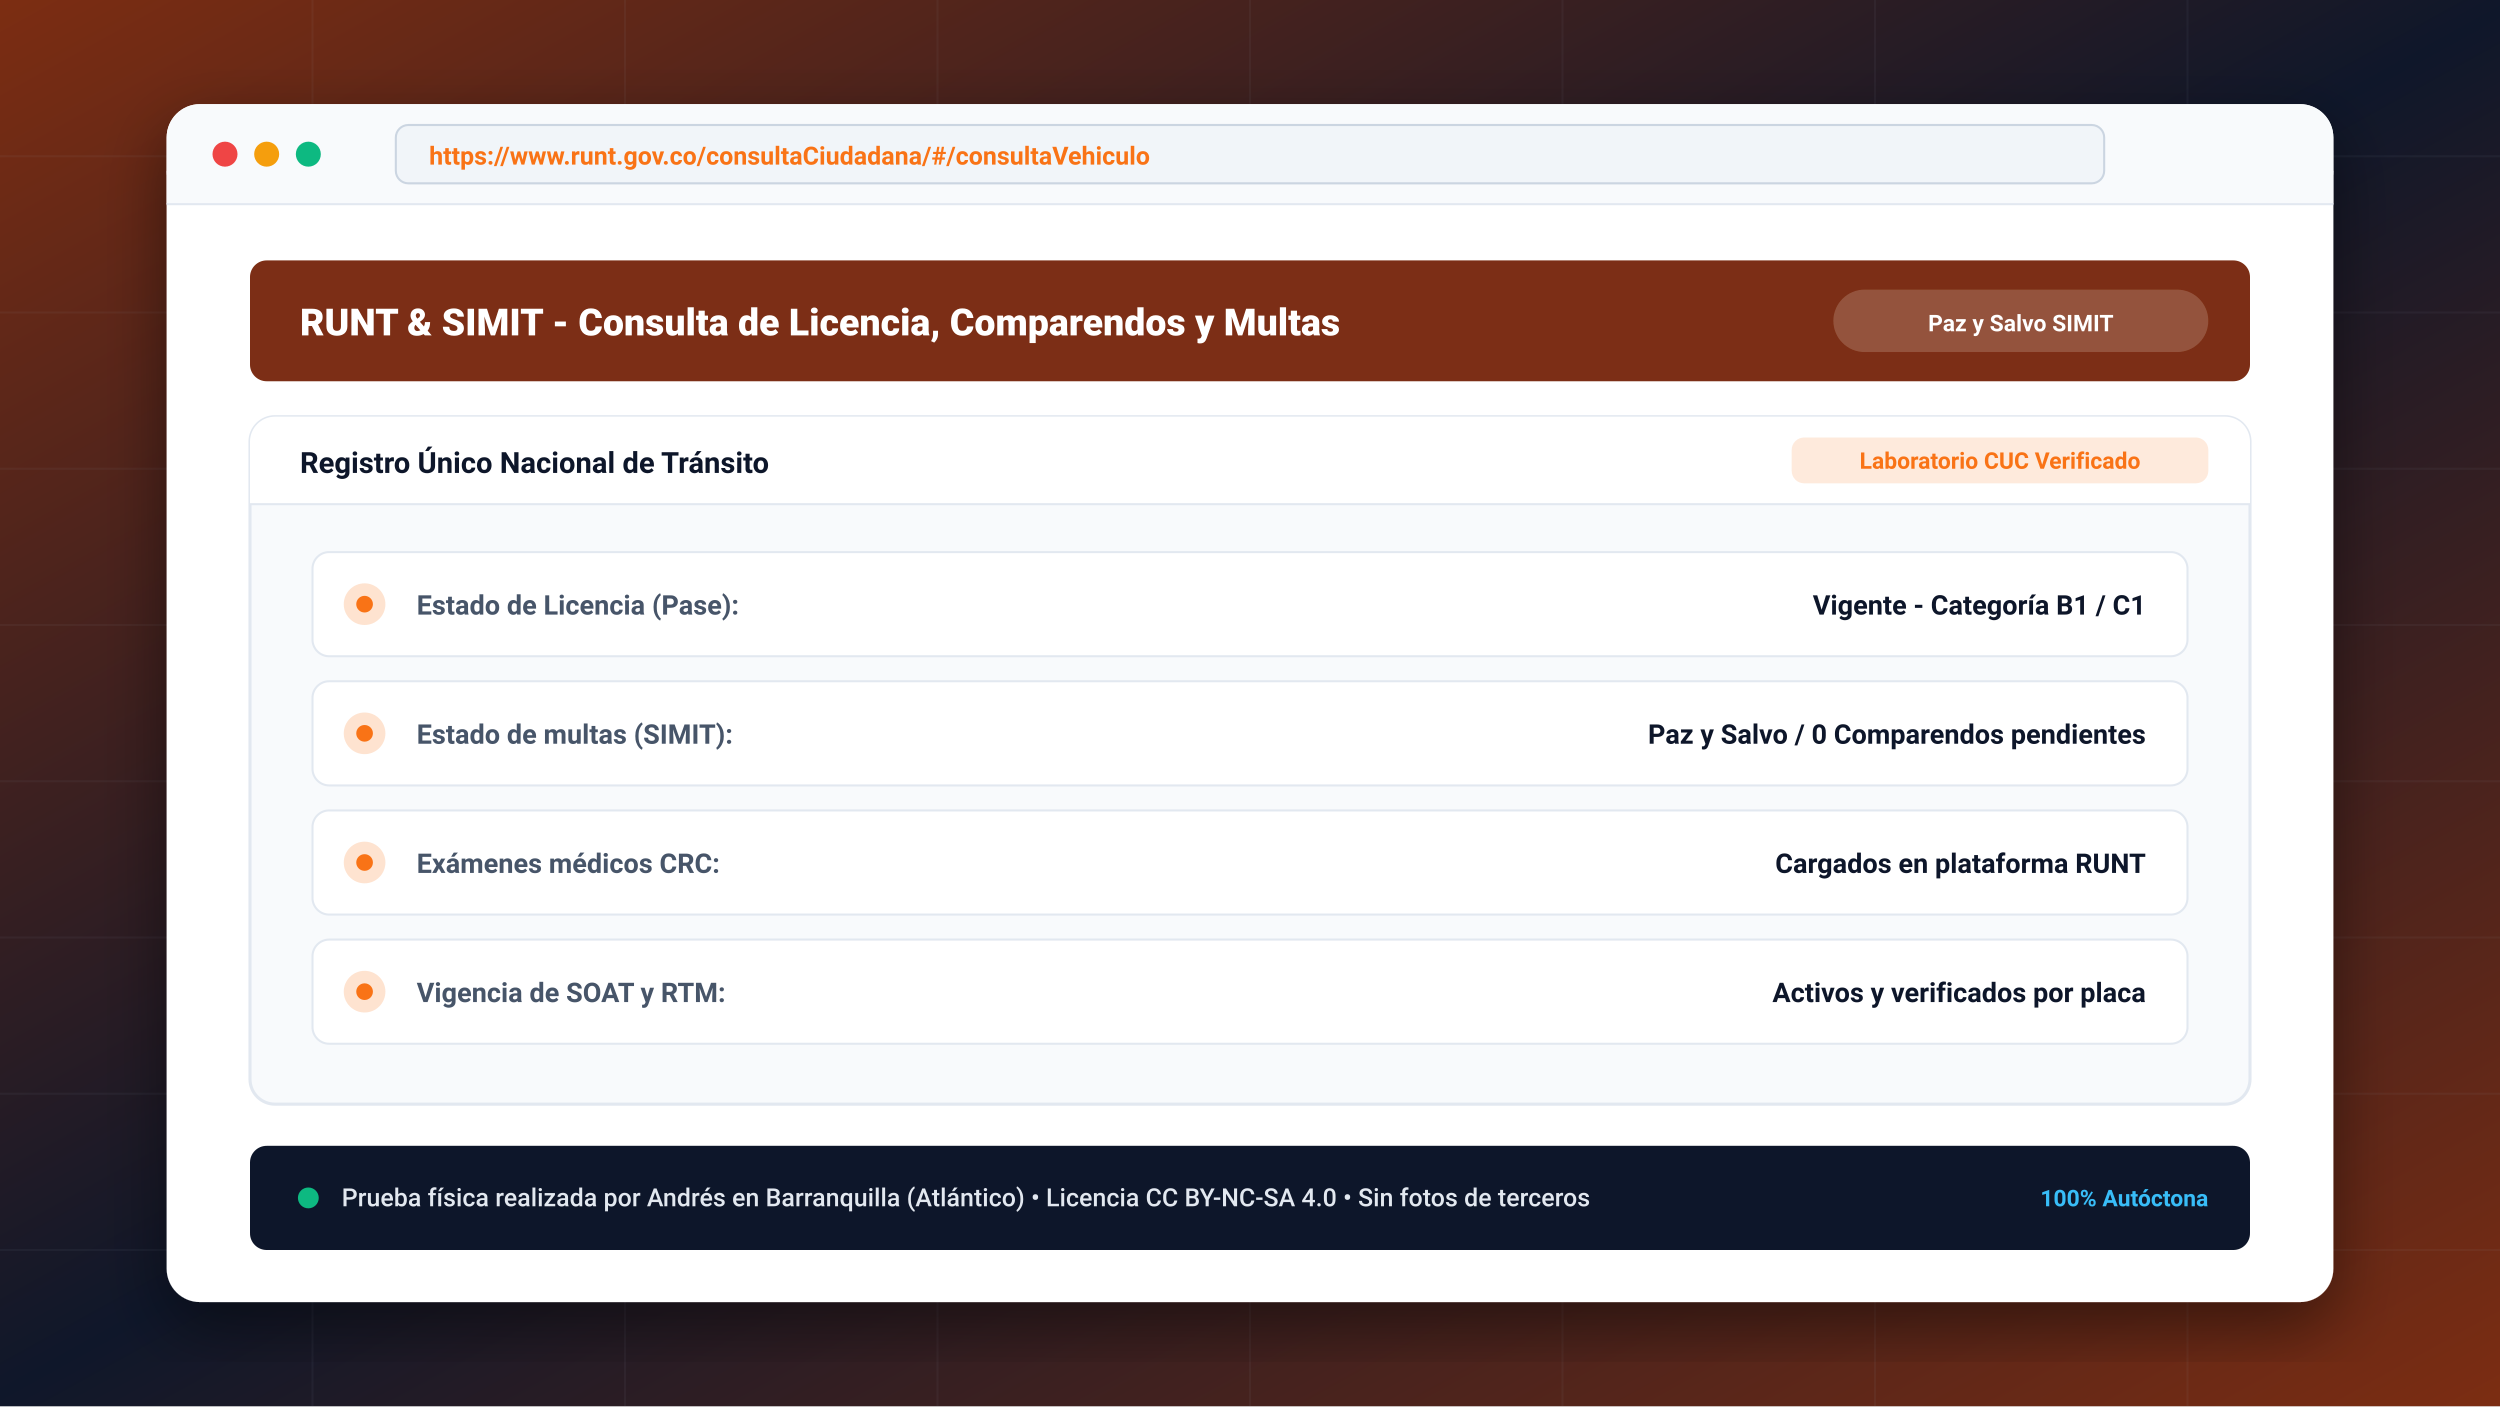
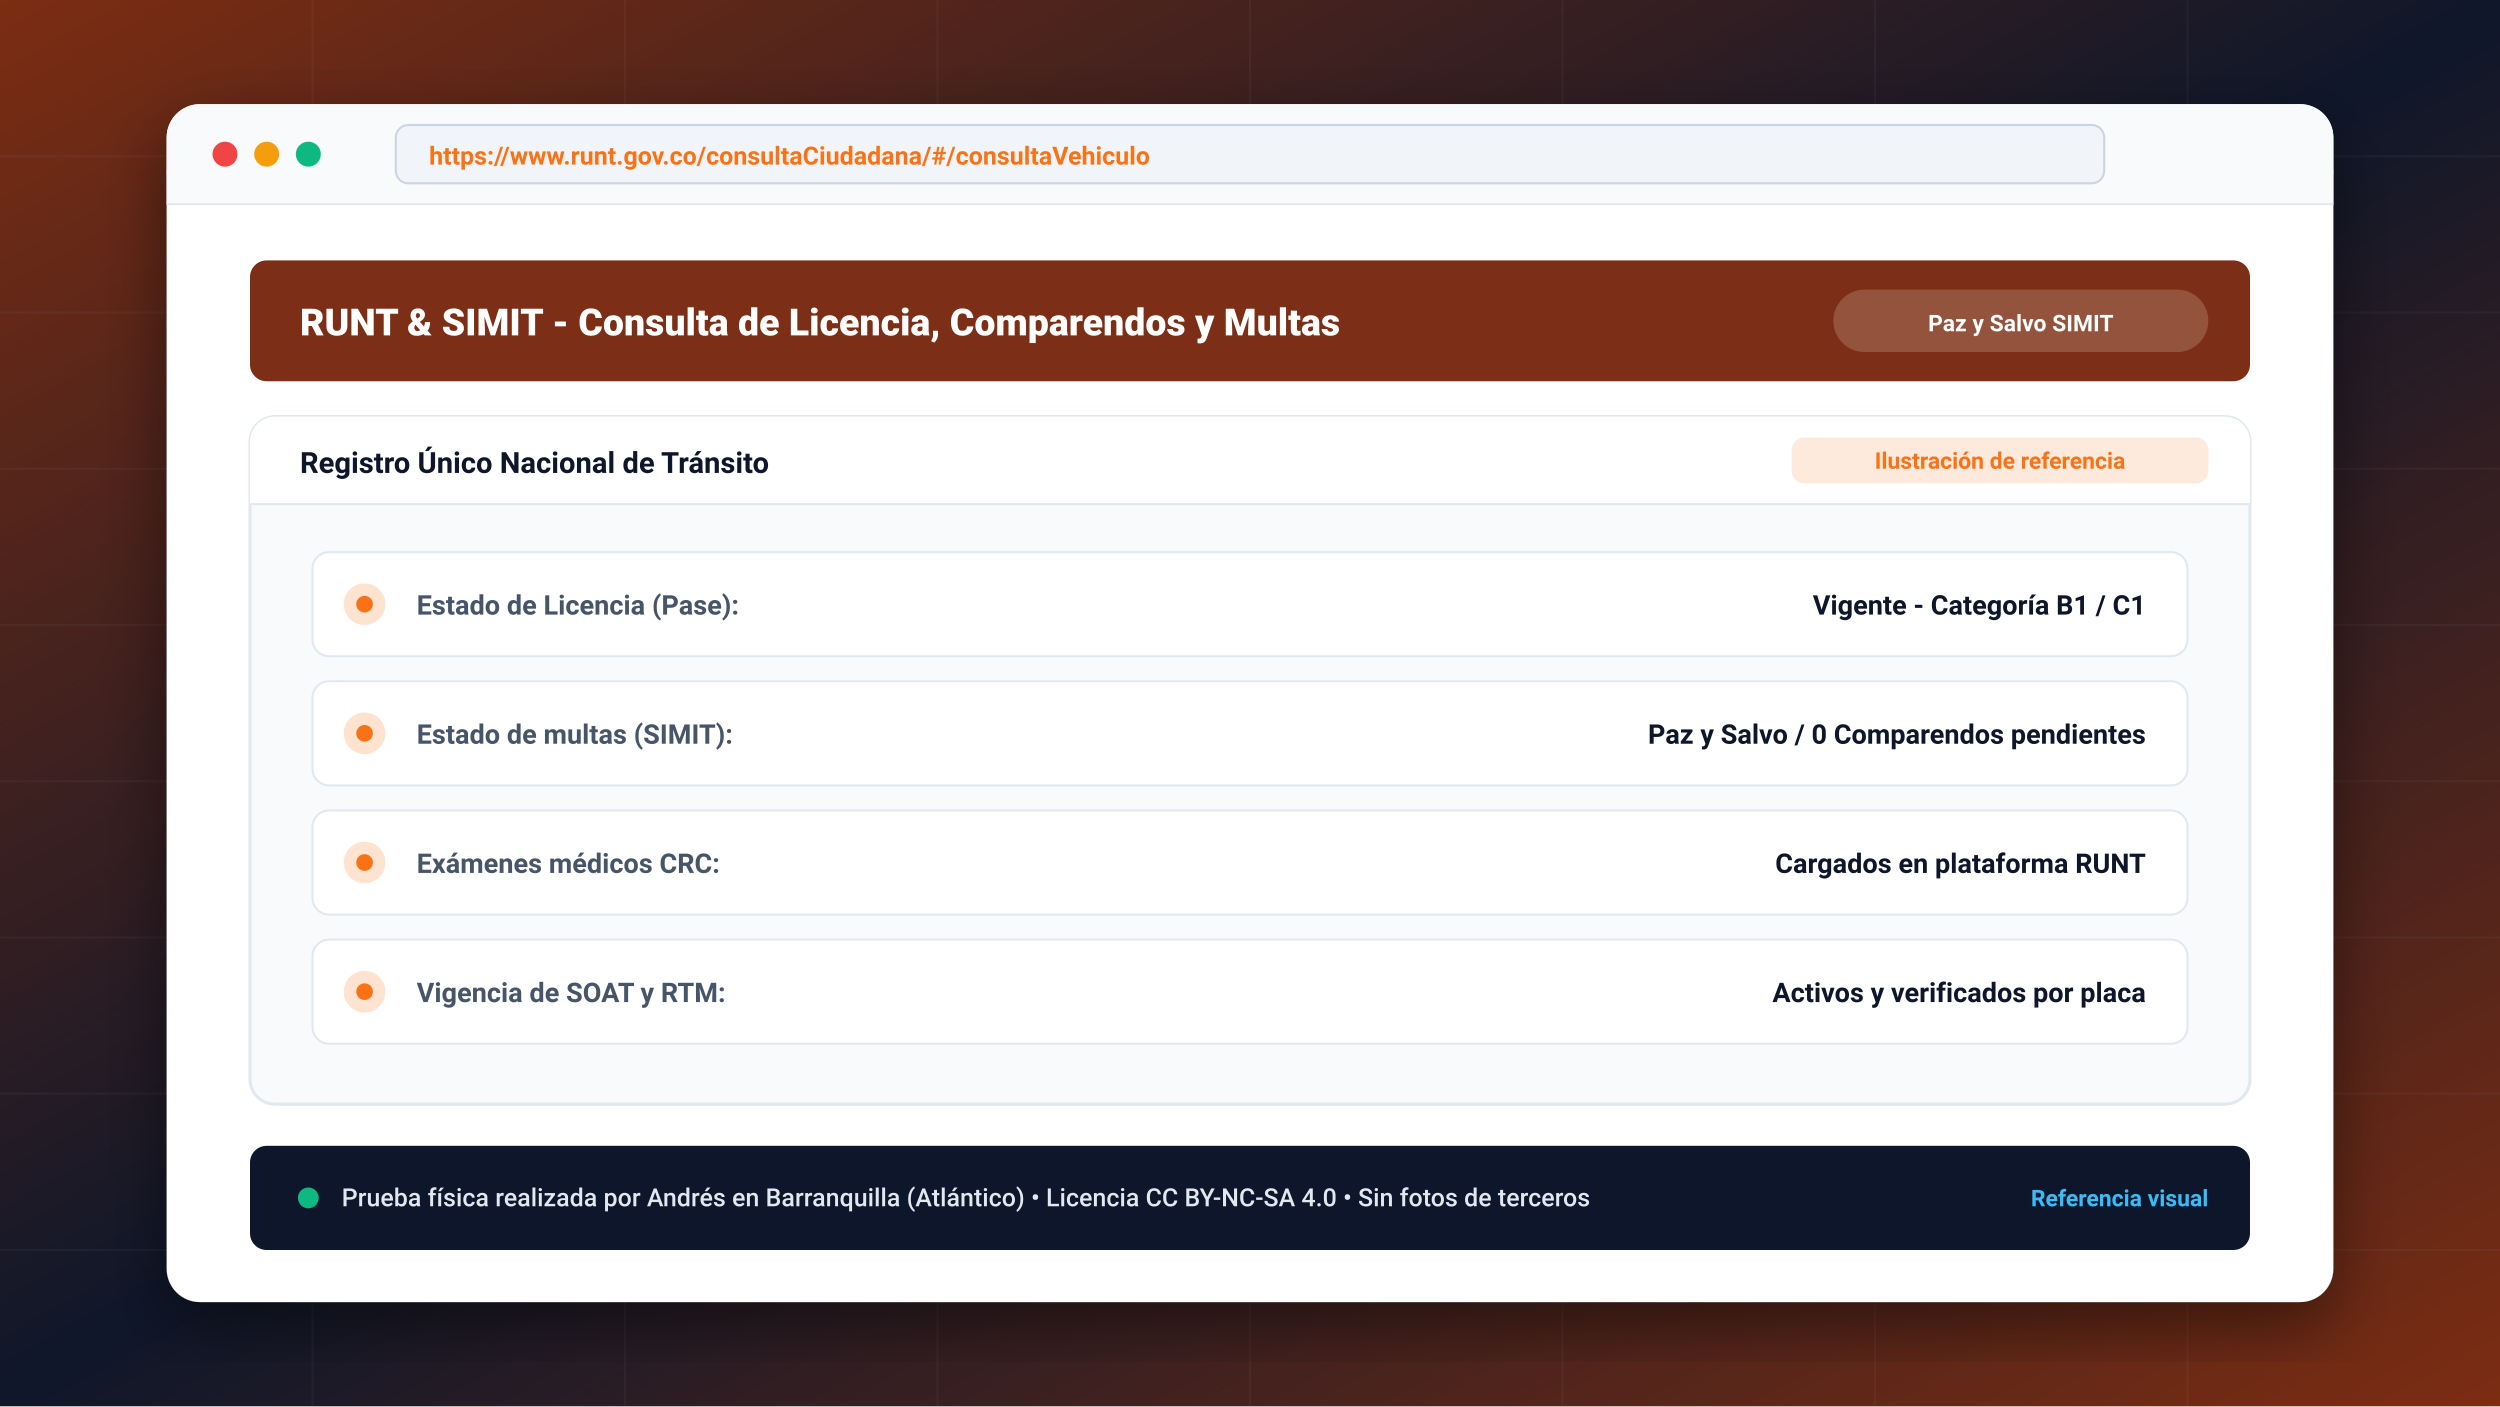
<svg xmlns="http://www.w3.org/2000/svg" viewBox="0 0 1200 675" width="1200" height="675">
  <defs>
    <linearGradient id="bg-grad-runt-licencia-simit" x1="0%" y1="0%" x2="100%" y2="100%">
      <stop offset="0%" stop-color="#7c2d12" />
      <stop offset="50%" stop-color="#0f172a" />
      <stop offset="100%" stop-color="#7c2d12" />
    </linearGradient>
    <filter id="shadow-runt-licencia-simit" x="-5%" y="-5%" width="110%" height="110%">
      <feDropShadow dx="0" dy="12" stdDeviation="16" flood-color="#000000" flood-opacity="0.45" />
    </filter>
  </defs>
  <rect width="1200" height="675" fill="url(#bg-grad-runt-licencia-simit)" />
  <g opacity="0.06" stroke="#94a3b8" stroke-width="1">
    <line x1="0" y1="75" x2="1200" y2="75" />
    <line x1="0" y1="150" x2="1200" y2="150" />
    <line x1="0" y1="225" x2="1200" y2="225" />
    <line x1="0" y1="300" x2="1200" y2="300" />
    <line x1="0" y1="375" x2="1200" y2="375" />
    <line x1="0" y1="450" x2="1200" y2="450" />
    <line x1="0" y1="525" x2="1200" y2="525" />
    <line x1="0" y1="600" x2="1200" y2="600" />
    <line x1="150" y1="0" x2="150" y2="675" />
    <line x1="300" y1="0" x2="300" y2="675" />
    <line x1="450" y1="0" x2="450" y2="675" />
    <line x1="600" y1="0" x2="600" y2="675" />
    <line x1="750" y1="0" x2="750" y2="675" />
    <line x1="900" y1="0" x2="900" y2="675" />
    <line x1="1050" y1="0" x2="1050" y2="675" />
  </g>
  <g transform="translate(80, 50)" filter="url(#shadow-runt-licencia-simit)">
    <rect width="1040" height="575" rx="16" fill="#ffffff" />
    <rect width="1040" height="48" rx="16" fill="#f8fafc" />
    <path d="M0 32 h1040 v16 h-1040 z" fill="#f8fafc" />
    <line x1="0" y1="48" x2="1040" y2="48" stroke="#e2e8f0" stroke-width="1" />
    <circle cx="28" cy="24" r="6" fill="#ef4444" />
    <circle cx="48" cy="24" r="6" fill="#f59e0b" />
    <circle cx="68" cy="24" r="6" fill="#10b981" />
    <rect x="110" y="10" width="820" height="28" rx="6" fill="#f1f5f9" stroke="#cbd5e1" stroke-width="1" />
    <text x="126" y="29" font-family="-apple-system, BlinkMacSystemFont, 'Segoe UI', Roboto, sans-serif" font-size="12" fill="#f97316" font-weight="600">https://www.runt.gov.co/consultaCiudadana/#/consultaVehiculo</text>
    <g transform="translate(40, 75)">
      <rect width="960" height="58" rx="8" fill="#7c2d12" />
      <text x="24" y="36" font-family="-apple-system, BlinkMacSystemFont, 'Segoe UI', Roboto, sans-serif" font-size="18" fill="#ffffff" font-weight="800">RUNT &amp; SIMIT - Consulta de Licencia, Comparendos y Multas</text>
      <rect x="760" y="14" width="180" height="30" rx="15" fill="#ffffff" opacity="0.18" />
      <text x="850" y="34" font-family="-apple-system, BlinkMacSystemFont, 'Segoe UI', Roboto, sans-serif" font-size="11" fill="#ffffff" font-weight="700" text-anchor="middle">Paz y Salvo SIMIT</text>
    </g>
    <g transform="translate(40, 150)">
      <rect width="960" height="330" rx="12" fill="#f8fafc" stroke="#e2e8f0" stroke-width="1.5" />
      <rect width="960" height="42" rx="12" fill="#ffffff" />
      <path d="M0 26 h960 v16 h-960 z" fill="#ffffff" />
      <line x1="0" y1="42" x2="960" y2="42" stroke="#e2e8f0" stroke-width="1" />
      <text x="24" y="27" font-family="-apple-system, BlinkMacSystemFont, 'Segoe UI', Roboto, sans-serif" font-size="14" fill="#0f172a" font-weight="700">Registro Único Nacional de Tránsito</text>
      <rect x="740" y="10" width="200" height="22" rx="6" fill="#f97316" opacity="0.15" />
-       <text x="840" y="25" font-family="-apple-system, BlinkMacSystemFont, 'Segoe UI', Roboto, sans-serif" font-size="11" fill="#f97316" font-weight="700" text-anchor="middle">Laboratorio CUC Verificado</text>
+       <text x="840" y="25" font-family="-apple-system, BlinkMacSystemFont, 'Segoe UI', Roboto, sans-serif" font-size="11" fill="#f97316" font-weight="700" text-anchor="middle">Ilustración de referencia</text>
      <g transform="translate(30, 65)">
        <g transform="translate(0, 0)">
          <rect width="900" height="50" rx="8" fill="#ffffff" stroke="#e2e8f0" stroke-width="1" />
          <circle cx="25" cy="25" r="10" fill="#f97316" opacity="0.2" />
          <circle cx="25" cy="25" r="4" fill="#f97316" />
          <text x="50" y="30" font-family="-apple-system, BlinkMacSystemFont, 'Segoe UI', Roboto, sans-serif" font-size="13" fill="#475569" font-weight="600">Estado de Licencia (Pase):</text>
          <text x="880" y="30" font-family="-apple-system, BlinkMacSystemFont, 'Segoe UI', Roboto, sans-serif" font-size="13" fill="#0f172a" font-weight="700" text-anchor="end">Vigente - Categoría B1 / C1</text>
        </g>
        <g transform="translate(0, 62)">
          <rect width="900" height="50" rx="8" fill="#ffffff" stroke="#e2e8f0" stroke-width="1" />
          <circle cx="25" cy="25" r="10" fill="#f97316" opacity="0.2" />
          <circle cx="25" cy="25" r="4" fill="#f97316" />
          <text x="50" y="30" font-family="-apple-system, BlinkMacSystemFont, 'Segoe UI', Roboto, sans-serif" font-size="13" fill="#475569" font-weight="600">Estado de multas (SIMIT):</text>
          <text x="880" y="30" font-family="-apple-system, BlinkMacSystemFont, 'Segoe UI', Roboto, sans-serif" font-size="13" fill="#0f172a" font-weight="700" text-anchor="end">Paz y Salvo / 0 Comparendos pendientes</text>
        </g>
        <g transform="translate(0, 124)">
          <rect width="900" height="50" rx="8" fill="#ffffff" stroke="#e2e8f0" stroke-width="1" />
          <circle cx="25" cy="25" r="10" fill="#f97316" opacity="0.2" />
          <circle cx="25" cy="25" r="4" fill="#f97316" />
          <text x="50" y="30" font-family="-apple-system, BlinkMacSystemFont, 'Segoe UI', Roboto, sans-serif" font-size="13" fill="#475569" font-weight="600">Exámenes médicos CRC:</text>
          <text x="880" y="30" font-family="-apple-system, BlinkMacSystemFont, 'Segoe UI', Roboto, sans-serif" font-size="13" fill="#0f172a" font-weight="700" text-anchor="end">Cargados en plataforma RUNT</text>
        </g>
        <g transform="translate(0, 186)">
          <rect width="900" height="50" rx="8" fill="#ffffff" stroke="#e2e8f0" stroke-width="1" />
          <circle cx="25" cy="25" r="10" fill="#f97316" opacity="0.2" />
          <circle cx="25" cy="25" r="4" fill="#f97316" />
          <text x="50" y="30" font-family="-apple-system, BlinkMacSystemFont, 'Segoe UI', Roboto, sans-serif" font-size="13" fill="#475569" font-weight="600">Vigencia de SOAT y RTM:</text>
          <text x="880" y="30" font-family="-apple-system, BlinkMacSystemFont, 'Segoe UI', Roboto, sans-serif" font-size="13" fill="#0f172a" font-weight="700" text-anchor="end">Activos y verificados por placa</text>
        </g>
      </g>
    </g>
    <g transform="translate(40, 500)">
      <rect width="960" height="50" rx="8" fill="#0f172a" />
      <circle cx="28" cy="25" r="5" fill="#10b981" />
      <text x="44" y="29" font-family="-apple-system, BlinkMacSystemFont, 'Segoe UI', Roboto, sans-serif" font-size="12" fill="#e2e8f0" font-weight="500">
        Prueba física realizada por Andrés en Barranquilla (Atlántico) • Licencia CC BY-NC-SA 4.0 • Sin fotos de terceros
      </text>
-       <text x="940" y="29" font-family="-apple-system, BlinkMacSystemFont, 'Segoe UI', Roboto, sans-serif" font-size="11" fill="#38bdf8" font-weight="700" text-anchor="end">100% Autóctona</text>
+       <text x="940" y="29" font-family="-apple-system, BlinkMacSystemFont, 'Segoe UI', Roboto, sans-serif" font-size="11" fill="#38bdf8" font-weight="700" text-anchor="end">Referencia visual</text>
    </g>
  </g>
</svg>
